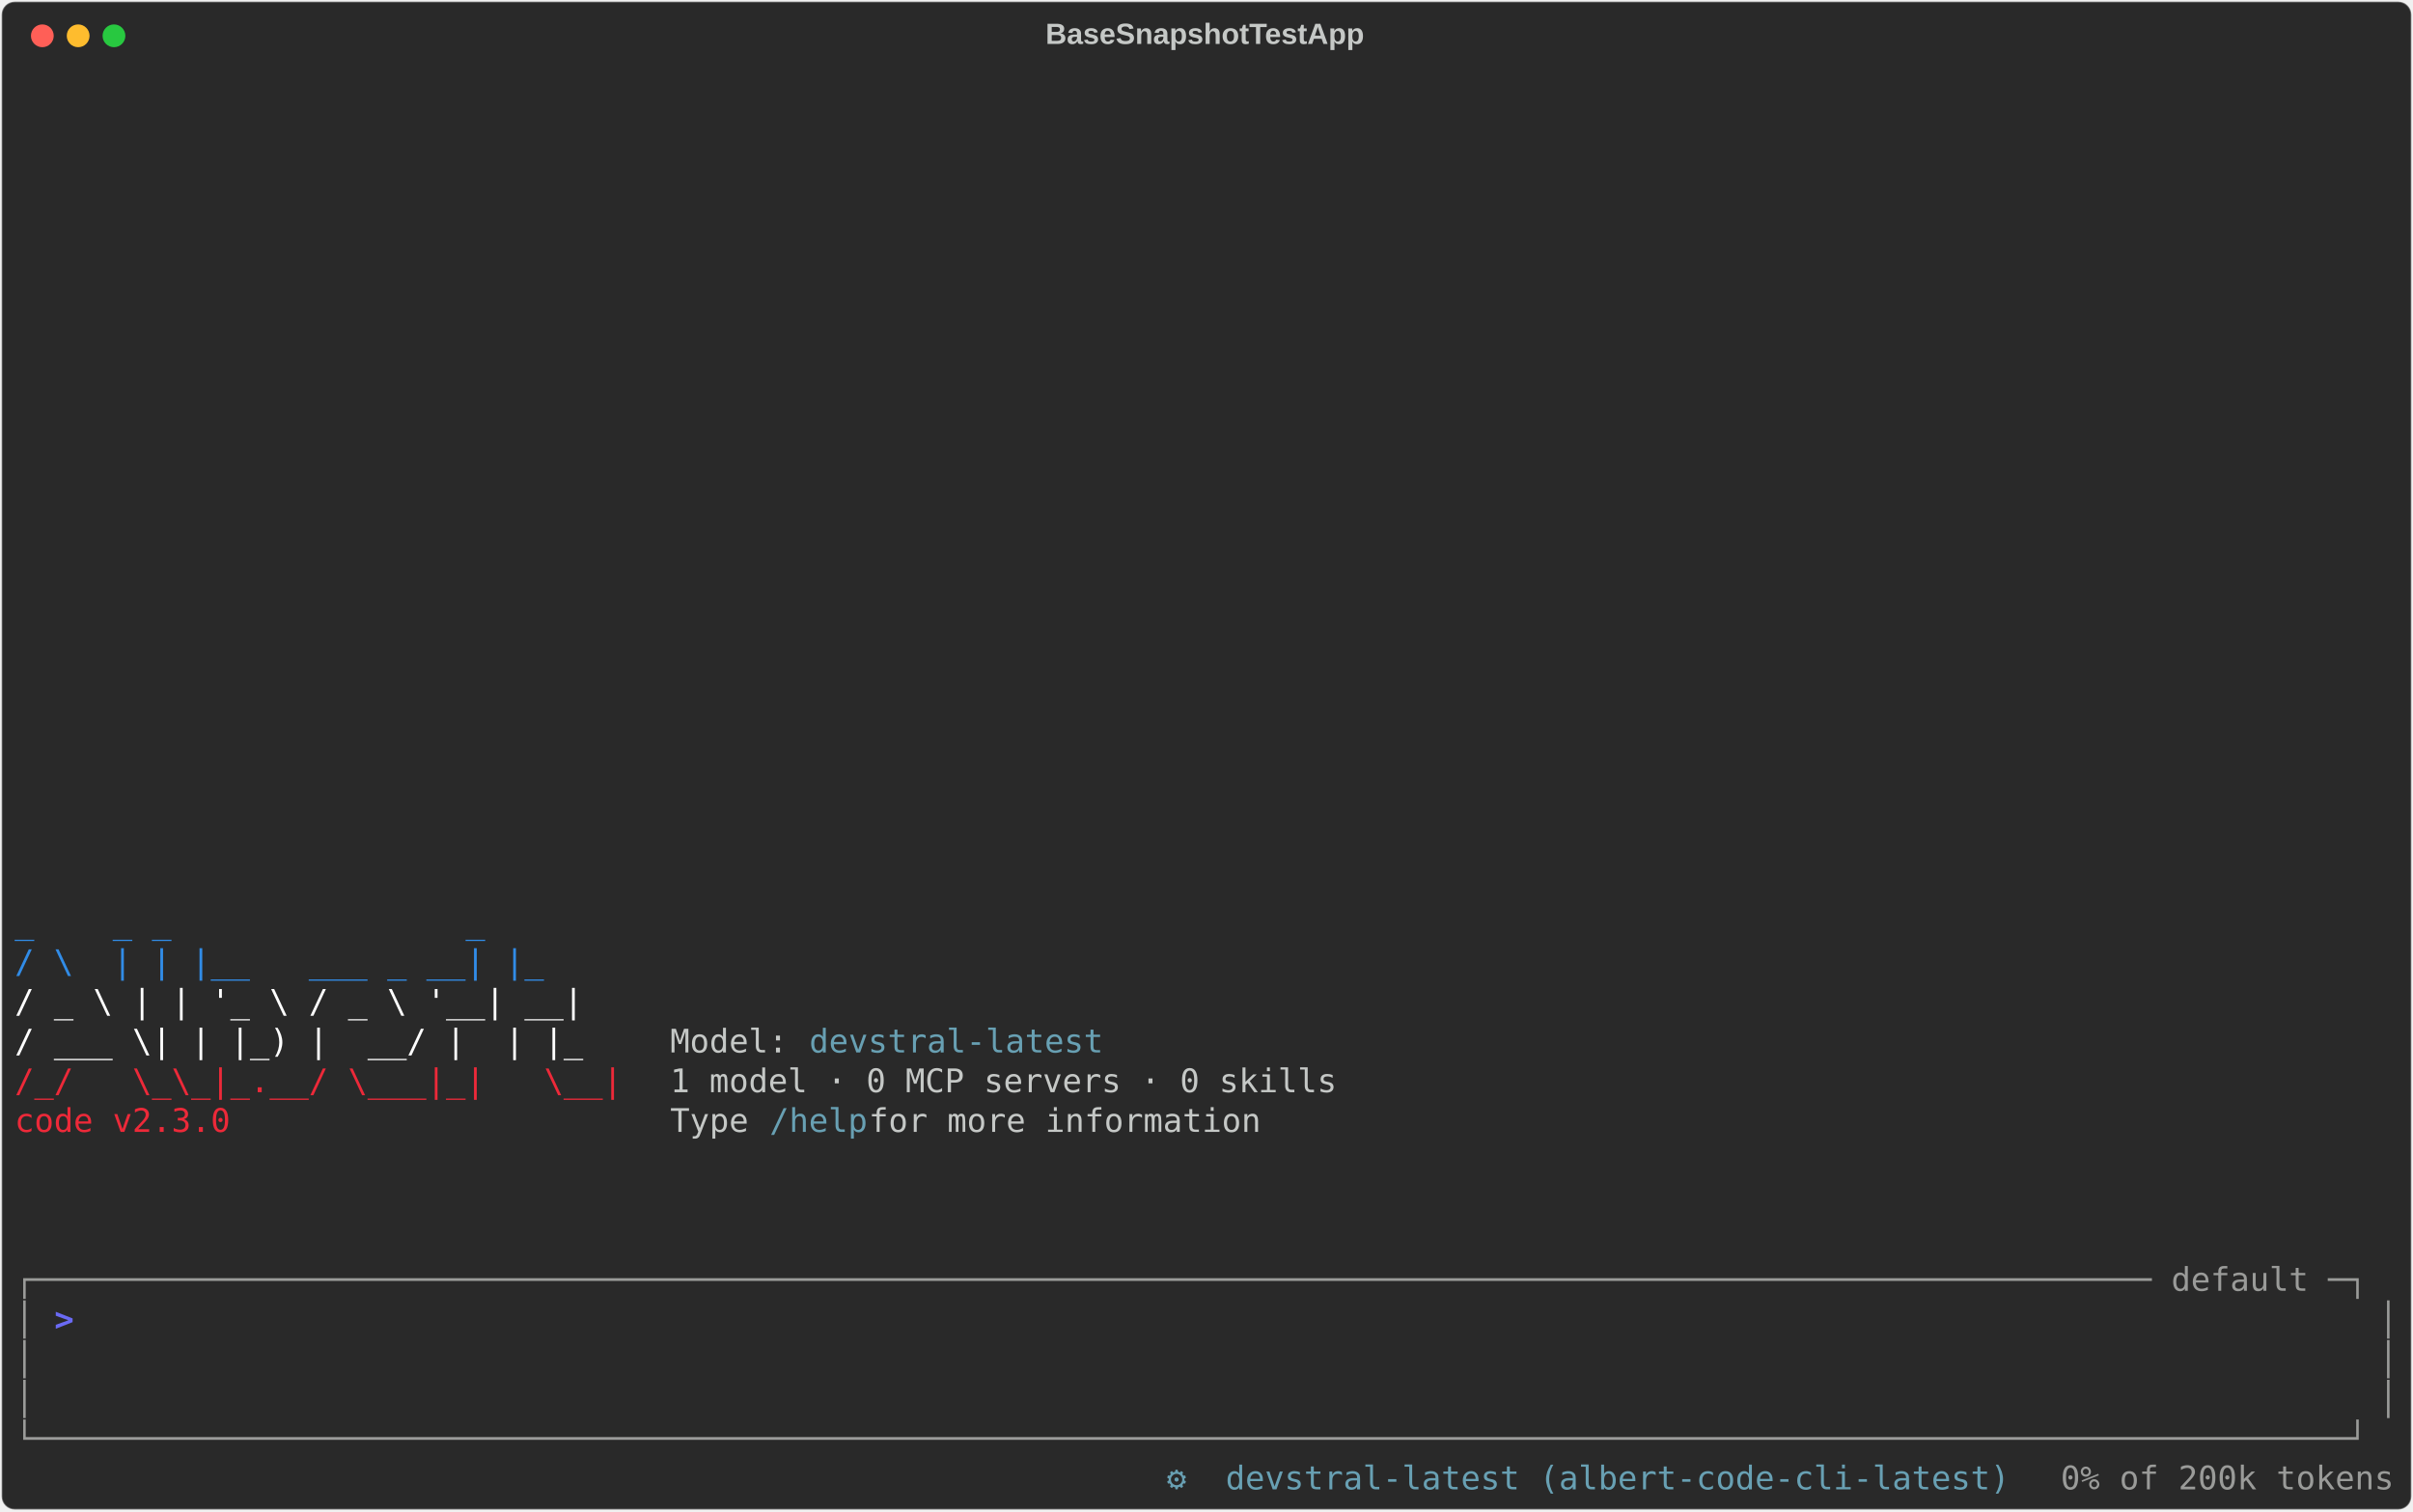
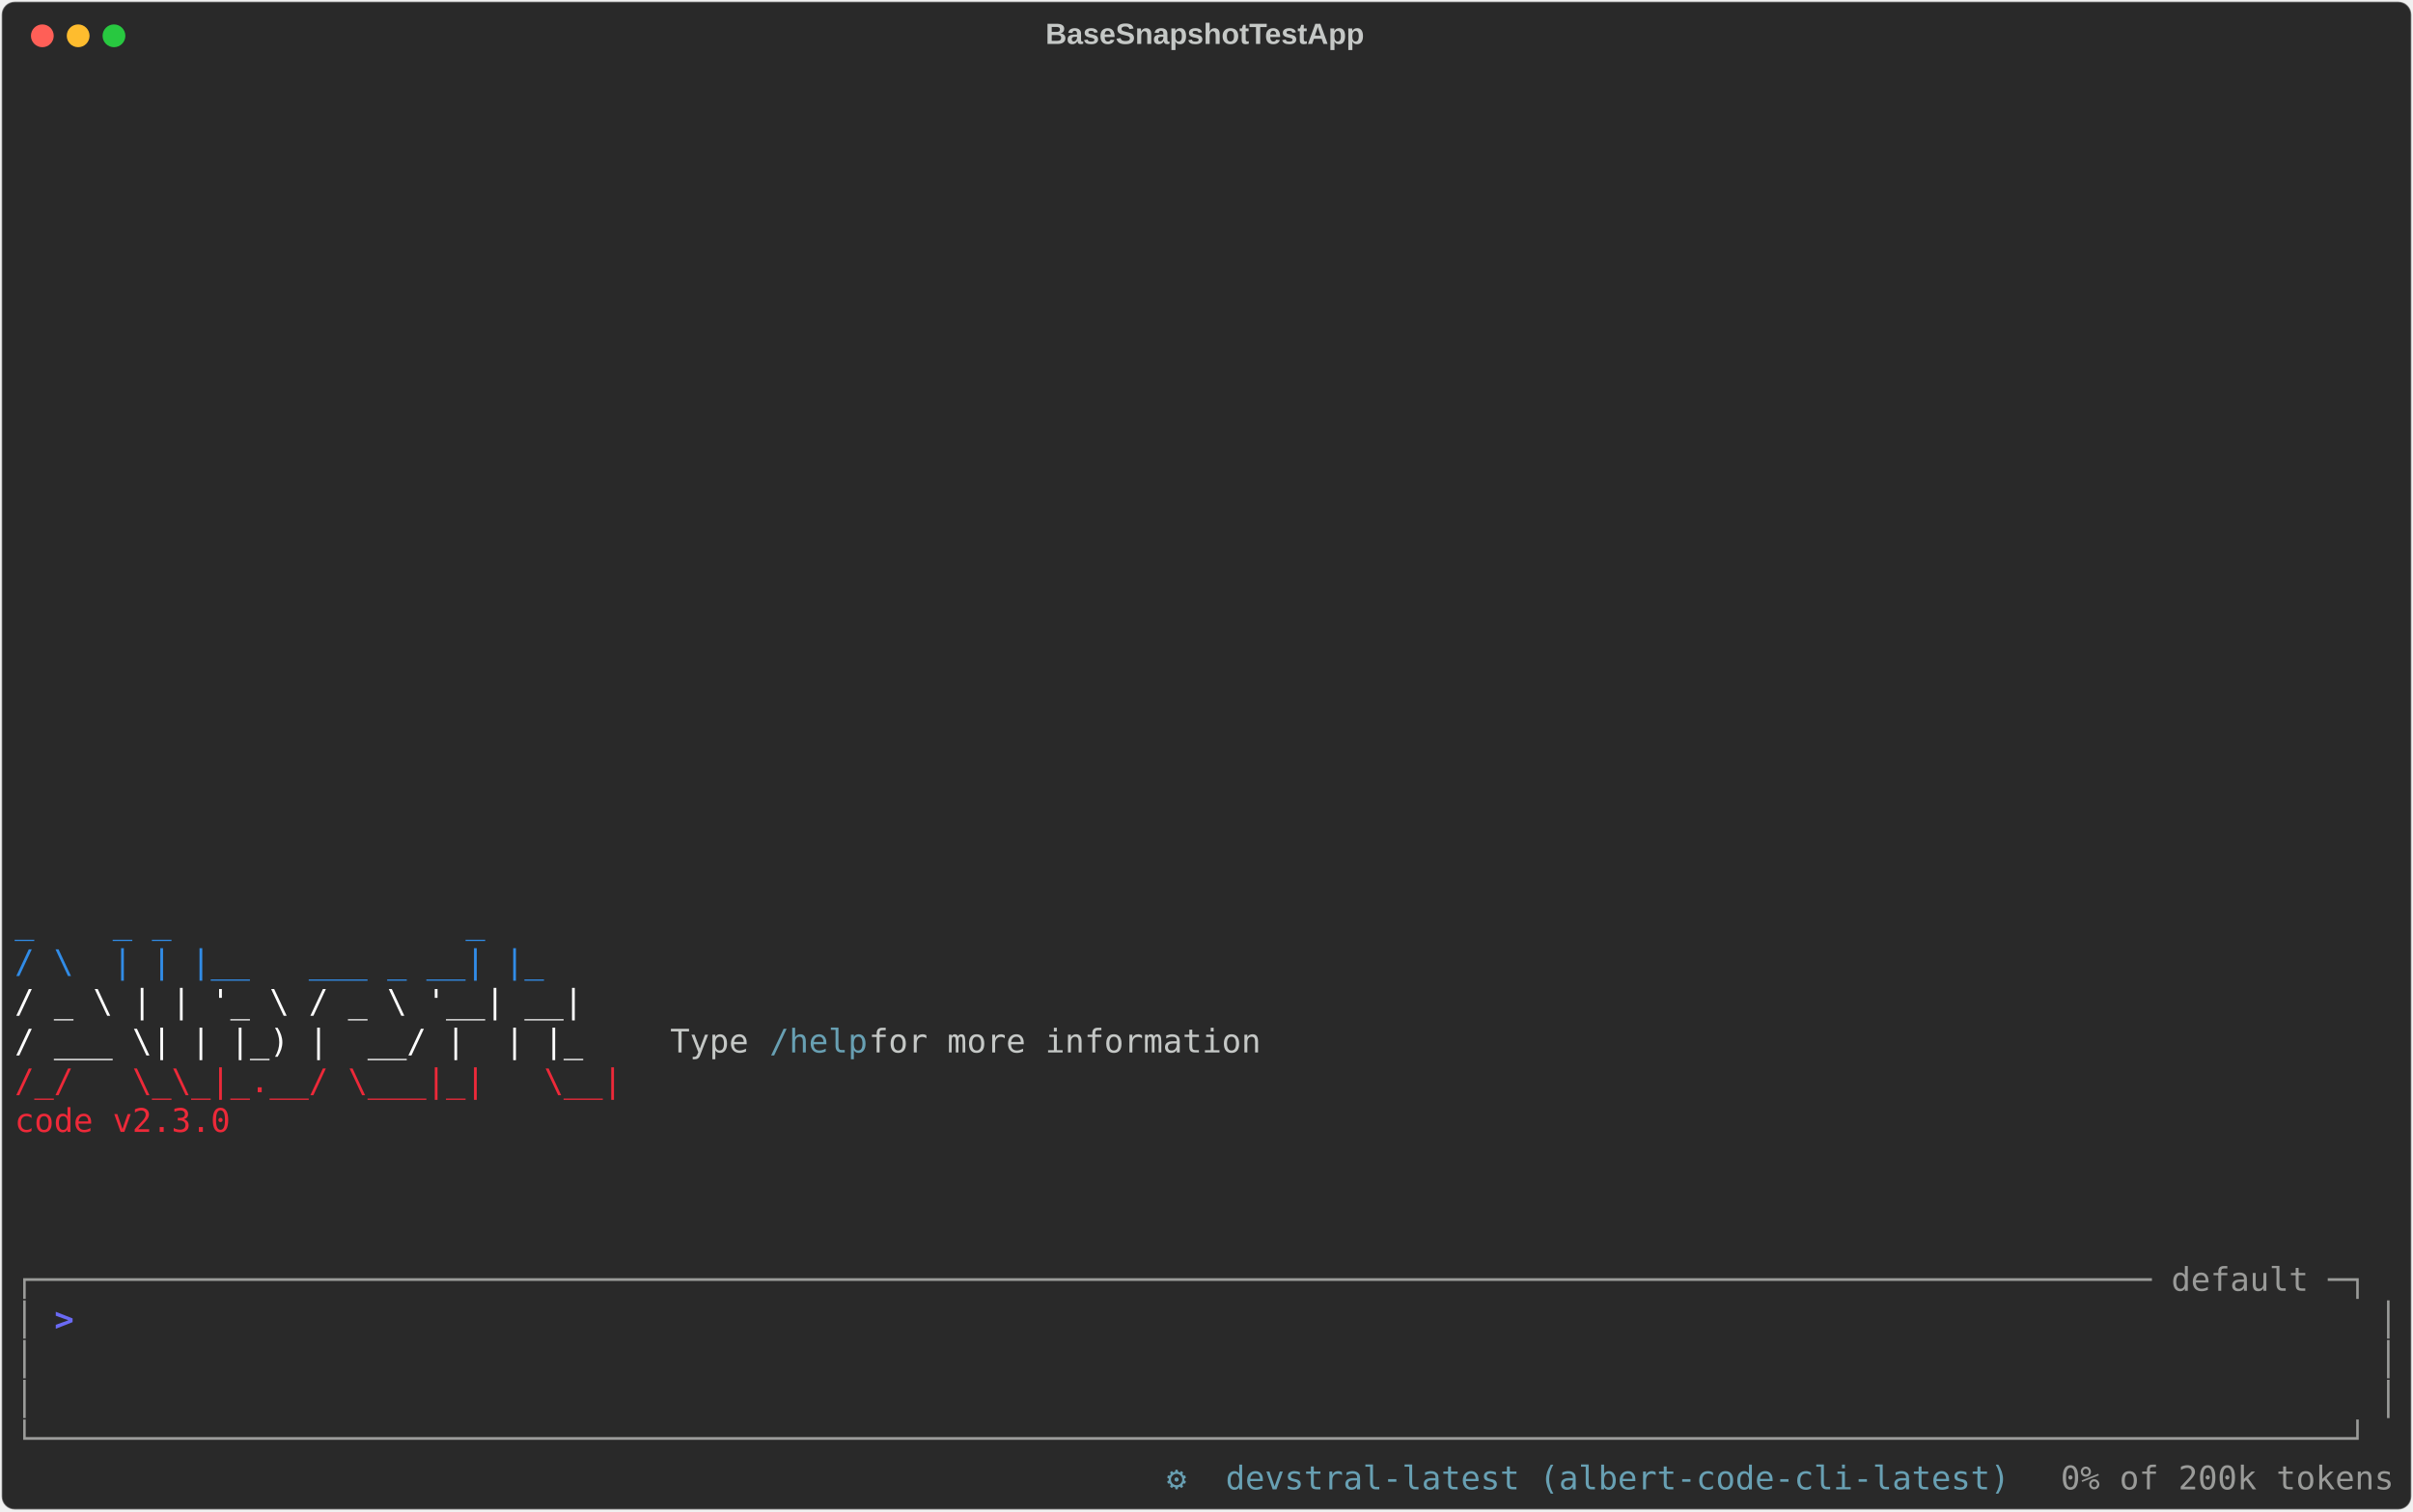
<svg xmlns="http://www.w3.org/2000/svg" class="rich-terminal" viewBox="0 0 1482 928.4">
  <style>

    @font-face {
        font-family: "Fira Code";
        src: local("FiraCode-Regular"),
                url("https://cdnjs.cloudflare.com/ajax/libs/firacode/6.2.0/woff2/FiraCode-Regular.woff2") format("woff2"),
                url("https://cdnjs.cloudflare.com/ajax/libs/firacode/6.2.0/woff/FiraCode-Regular.woff") format("woff");
        font-style: normal;
        font-weight: 400;
    }
    @font-face {
        font-family: "Fira Code";
        src: local("FiraCode-Bold"),
                url("https://cdnjs.cloudflare.com/ajax/libs/firacode/6.2.0/woff2/FiraCode-Bold.woff2") format("woff2"),
                url("https://cdnjs.cloudflare.com/ajax/libs/firacode/6.2.0/woff/FiraCode-Bold.woff") format("woff");
        font-style: bold;
        font-weight: 700;
    }

    .terminal-matrix {
        font-family: Fira Code, monospace;
        font-size: 20px;
        line-height: 24.4px;
        font-variant-east-asian: full-width;
    }

    .terminal-title {
        font-size: 18px;
        font-weight: bold;
        font-family: arial;
    }

    .terminal-r1 { fill: #c5c8c6 }
.terminal-r2 { fill: #318ce7 }
.terminal-r3 { fill: #ffffff }
.terminal-r4 { fill: #68a0b3 }
.terminal-r5 { fill: #ed2939 }
.terminal-r6 { fill: #9a9b99 }
.terminal-r7 { fill: #6a6af4;font-weight: bold }
    </style>
  <defs>
    <clipPath id="terminal-clip-terminal">
      <rect x="0" y="0" width="1463.0" height="877.4" />
    </clipPath>
    <clipPath id="terminal-line-0">
      <rect x="0" y="1.5" width="1464" height="24.65" />
    </clipPath>
    <clipPath id="terminal-line-1">
      <rect x="0" y="25.9" width="1464" height="24.65" />
    </clipPath>
    <clipPath id="terminal-line-2">
      <rect x="0" y="50.3" width="1464" height="24.65" />
    </clipPath>
    <clipPath id="terminal-line-3">
      <rect x="0" y="74.7" width="1464" height="24.65" />
    </clipPath>
    <clipPath id="terminal-line-4">
      <rect x="0" y="99.1" width="1464" height="24.65" />
    </clipPath>
    <clipPath id="terminal-line-5">
      <rect x="0" y="123.5" width="1464" height="24.65" />
    </clipPath>
    <clipPath id="terminal-line-6">
      <rect x="0" y="147.9" width="1464" height="24.65" />
    </clipPath>
    <clipPath id="terminal-line-7">
      <rect x="0" y="172.3" width="1464" height="24.65" />
    </clipPath>
    <clipPath id="terminal-line-8">
      <rect x="0" y="196.7" width="1464" height="24.65" />
    </clipPath>
    <clipPath id="terminal-line-9">
      <rect x="0" y="221.1" width="1464" height="24.65" />
    </clipPath>
    <clipPath id="terminal-line-10">
      <rect x="0" y="245.5" width="1464" height="24.65" />
    </clipPath>
    <clipPath id="terminal-line-11">
      <rect x="0" y="269.9" width="1464" height="24.65" />
    </clipPath>
    <clipPath id="terminal-line-12">
      <rect x="0" y="294.3" width="1464" height="24.65" />
    </clipPath>
    <clipPath id="terminal-line-13">
      <rect x="0" y="318.7" width="1464" height="24.65" />
    </clipPath>
    <clipPath id="terminal-line-14">
      <rect x="0" y="343.1" width="1464" height="24.65" />
    </clipPath>
    <clipPath id="terminal-line-15">
      <rect x="0" y="367.5" width="1464" height="24.65" />
    </clipPath>
    <clipPath id="terminal-line-16">
      <rect x="0" y="391.9" width="1464" height="24.65" />
    </clipPath>
    <clipPath id="terminal-line-17">
      <rect x="0" y="416.3" width="1464" height="24.65" />
    </clipPath>
    <clipPath id="terminal-line-18">
      <rect x="0" y="440.7" width="1464" height="24.65" />
    </clipPath>
    <clipPath id="terminal-line-19">
      <rect x="0" y="465.1" width="1464" height="24.65" />
    </clipPath>
    <clipPath id="terminal-line-20">
      <rect x="0" y="489.5" width="1464" height="24.65" />
    </clipPath>
    <clipPath id="terminal-line-21">
      <rect x="0" y="513.9" width="1464" height="24.65" />
    </clipPath>
    <clipPath id="terminal-line-22">
      <rect x="0" y="538.3" width="1464" height="24.65" />
    </clipPath>
    <clipPath id="terminal-line-23">
      <rect x="0" y="562.7" width="1464" height="24.65" />
    </clipPath>
    <clipPath id="terminal-line-24">
      <rect x="0" y="587.1" width="1464" height="24.65" />
    </clipPath>
    <clipPath id="terminal-line-25">
      <rect x="0" y="611.5" width="1464" height="24.65" />
    </clipPath>
    <clipPath id="terminal-line-26">
      <rect x="0" y="635.9" width="1464" height="24.65" />
    </clipPath>
    <clipPath id="terminal-line-27">
      <rect x="0" y="660.3" width="1464" height="24.65" />
    </clipPath>
    <clipPath id="terminal-line-28">
      <rect x="0" y="684.7" width="1464" height="24.65" />
    </clipPath>
    <clipPath id="terminal-line-29">
      <rect x="0" y="709.1" width="1464" height="24.65" />
    </clipPath>
    <clipPath id="terminal-line-30">
      <rect x="0" y="733.5" width="1464" height="24.65" />
    </clipPath>
    <clipPath id="terminal-line-31">
      <rect x="0" y="757.9" width="1464" height="24.65" />
    </clipPath>
    <clipPath id="terminal-line-32">
      <rect x="0" y="782.3" width="1464" height="24.65" />
    </clipPath>
    <clipPath id="terminal-line-33">
      <rect x="0" y="806.7" width="1464" height="24.65" />
    </clipPath>
    <clipPath id="terminal-line-34">
      <rect x="0" y="831.1" width="1464" height="24.65" />
    </clipPath>
  </defs>
  <rect fill="#292929" stroke="rgba(255,255,255,0.35)" stroke-width="1" x="1" y="1" width="1480" height="926.4" rx="8" />
  <text class="terminal-title" fill="#c5c8c6" text-anchor="middle" x="740" y="27">BaseSnapshotTestApp</text>
  <g transform="translate(26,22)">
    <circle cx="0" cy="0" r="7" fill="#ff5f57" />
    <circle cx="22" cy="0" r="7" fill="#febc2e" />
    <circle cx="44" cy="0" r="7" fill="#28c840" />
  </g>
  <g transform="translate(9, 41)" clip-path="url(#terminal-clip-terminal)">
    <g class="terminal-matrix">
      <text class="terminal-r1" x="1464" y="20" textLength="12.2" clip-path="url(#terminal-line-0)">
</text>
      <text class="terminal-r1" x="1464" y="44.4" textLength="12.2" clip-path="url(#terminal-line-1)">
</text>
      <text class="terminal-r1" x="1464" y="68.8" textLength="12.2" clip-path="url(#terminal-line-2)">
</text>
      <text class="terminal-r1" x="1464" y="93.2" textLength="12.2" clip-path="url(#terminal-line-3)">
</text>
      <text class="terminal-r1" x="1464" y="117.6" textLength="12.2" clip-path="url(#terminal-line-4)">
</text>
      <text class="terminal-r1" x="1464" y="142" textLength="12.2" clip-path="url(#terminal-line-5)">
</text>
      <text class="terminal-r1" x="1464" y="166.4" textLength="12.2" clip-path="url(#terminal-line-6)">
</text>
      <text class="terminal-r1" x="1464" y="190.8" textLength="12.2" clip-path="url(#terminal-line-7)">
</text>
      <text class="terminal-r1" x="1464" y="215.2" textLength="12.2" clip-path="url(#terminal-line-8)">
</text>
      <text class="terminal-r1" x="1464" y="239.6" textLength="12.2" clip-path="url(#terminal-line-9)">
</text>
      <text class="terminal-r1" x="1464" y="264" textLength="12.2" clip-path="url(#terminal-line-10)">
</text>
      <text class="terminal-r1" x="1464" y="288.4" textLength="12.2" clip-path="url(#terminal-line-11)">
</text>
      <text class="terminal-r1" x="1464" y="312.8" textLength="12.2" clip-path="url(#terminal-line-12)">
</text>
      <text class="terminal-r1" x="1464" y="337.2" textLength="12.2" clip-path="url(#terminal-line-13)">
</text>
      <text class="terminal-r1" x="1464" y="361.6" textLength="12.2" clip-path="url(#terminal-line-14)">
</text>
      <text class="terminal-r1" x="1464" y="386" textLength="12.2" clip-path="url(#terminal-line-15)">
</text>
      <text class="terminal-r1" x="1464" y="410.4" textLength="12.2" clip-path="url(#terminal-line-16)">
</text>
      <text class="terminal-r1" x="1464" y="434.8" textLength="12.2" clip-path="url(#terminal-line-17)">
</text>
      <text class="terminal-r1" x="1464" y="459.2" textLength="12.2" clip-path="url(#terminal-line-18)">
</text>
      <text class="terminal-r1" x="1464" y="483.6" textLength="12.2" clip-path="url(#terminal-line-19)">
</text>
      <text class="terminal-r1" x="1464" y="508" textLength="12.2" clip-path="url(#terminal-line-20)">
</text>
      <text class="terminal-r2" x="0" y="532.4" textLength="378.2" clip-path="url(#terminal-line-21)">    _    _ _               _   </text>
      <text class="terminal-r1" x="1464" y="532.4" textLength="12.2" clip-path="url(#terminal-line-21)">
</text>
      <text class="terminal-r2" x="0" y="556.8" textLength="378.2" clip-path="url(#terminal-line-22)">   / \  | | |__   ___ _ __| |_ </text>
      <text class="terminal-r1" x="1464" y="556.8" textLength="12.2" clip-path="url(#terminal-line-22)">
</text>
      <text class="terminal-r3" x="0" y="581.2" textLength="378.2" clip-path="url(#terminal-line-23)">  / _ \ | | '_ \ / _ \ '__| __|</text>
      <text class="terminal-r1" x="1464" y="581.2" textLength="12.2" clip-path="url(#terminal-line-23)">
</text>
      <text class="terminal-r3" x="0" y="605.6" textLength="378.2" clip-path="url(#terminal-line-24)"> / ___ \| | |_) |  __/ |  | |_ </text>
-       <text class="terminal-r1" x="402.6" y="605.6" textLength="85.4" clip-path="url(#terminal-line-24)">Model: </text>
-       <text class="terminal-r4" x="488" y="605.6" textLength="183" clip-path="url(#terminal-line-24)">devstral-latest</text>
+       <text class="terminal-r1" x="402.6" y="605.6" textLength="61" clip-path="url(#terminal-line-24)">Type </text>
+       <text class="terminal-r4" x="463.6" y="605.6" textLength="61" clip-path="url(#terminal-line-24)">/help</text>
+       <text class="terminal-r1" x="524.6" y="605.6" textLength="256.2" clip-path="url(#terminal-line-24)"> for more information</text>
      <text class="terminal-r1" x="1464" y="605.6" textLength="12.2" clip-path="url(#terminal-line-24)">
</text>
      <text class="terminal-r5" x="0" y="630" textLength="378.2" clip-path="url(#terminal-line-25)">/_/   \_\_|_.__/ \___|_|   \__|</text>
-       <text class="terminal-r1" x="402.6" y="630" textLength="414.8" clip-path="url(#terminal-line-25)">1 model · 0 MCP servers · 0 skills</text>
      <text class="terminal-r1" x="1464" y="630" textLength="12.2" clip-path="url(#terminal-line-25)">
</text>
      <text class="terminal-r5" x="0" y="654.4" textLength="353.8" clip-path="url(#terminal-line-26)">                  code v2.3.0</text>
-       <text class="terminal-r1" x="402.6" y="654.4" textLength="61" clip-path="url(#terminal-line-26)">Type </text>
-       <text class="terminal-r4" x="463.6" y="654.4" textLength="61" clip-path="url(#terminal-line-26)">/help</text>
-       <text class="terminal-r1" x="524.6" y="654.4" textLength="256.2" clip-path="url(#terminal-line-26)"> for more information</text>
      <text class="terminal-r1" x="1464" y="654.4" textLength="12.2" clip-path="url(#terminal-line-26)">
</text>
      <text class="terminal-r1" x="1464" y="678.8" textLength="12.2" clip-path="url(#terminal-line-27)">
</text>
      <text class="terminal-r1" x="1464" y="703.2" textLength="12.2" clip-path="url(#terminal-line-28)">
</text>
      <text class="terminal-r1" x="1464" y="727.6" textLength="12.2" clip-path="url(#terminal-line-29)">
</text>
      <text class="terminal-r6" x="0" y="752" textLength="1464" clip-path="url(#terminal-line-30)">┌──────────────────────────────────────────────────────────────────────────────────────────────────────────── default ─┐</text>
      <text class="terminal-r1" x="1464" y="752" textLength="12.2" clip-path="url(#terminal-line-30)">
</text>
      <text class="terminal-r6" x="0" y="776.4" textLength="12.2" clip-path="url(#terminal-line-31)">│</text>
      <text class="terminal-r7" x="24.4" y="776.4" textLength="12.2" clip-path="url(#terminal-line-31)">&gt;</text>
      <text class="terminal-r6" x="1451.8" y="776.4" textLength="12.2" clip-path="url(#terminal-line-31)">│</text>
      <text class="terminal-r1" x="1464" y="776.4" textLength="12.2" clip-path="url(#terminal-line-31)">
</text>
      <text class="terminal-r6" x="0" y="800.8" textLength="12.2" clip-path="url(#terminal-line-32)">│</text>
      <text class="terminal-r6" x="1451.8" y="800.8" textLength="12.2" clip-path="url(#terminal-line-32)">│</text>
      <text class="terminal-r1" x="1464" y="800.8" textLength="12.2" clip-path="url(#terminal-line-32)">
</text>
      <text class="terminal-r6" x="0" y="825.2" textLength="12.2" clip-path="url(#terminal-line-33)">│</text>
      <text class="terminal-r6" x="1451.8" y="825.2" textLength="12.2" clip-path="url(#terminal-line-33)">│</text>
      <text class="terminal-r1" x="1464" y="825.2" textLength="12.2" clip-path="url(#terminal-line-33)">
</text>
      <text class="terminal-r6" x="0" y="849.6" textLength="1464" clip-path="url(#terminal-line-34)">└──────────────────────────────────────────────────────────────────────────────────────────────────────────────────────┘</text>
      <text class="terminal-r1" x="1464" y="849.6" textLength="12.2" clip-path="url(#terminal-line-34)">
</text>
      <text class="terminal-r4" x="707.6" y="874" textLength="524.6" clip-path="url(#terminal-line-35)">⚙  devstral-latest (albert-code-cli-latest)</text>
      <text class="terminal-r6" x="1256.6" y="874" textLength="207.4" clip-path="url(#terminal-line-35)">0% of 200k tokens</text>
    </g>
  </g>
</svg>
